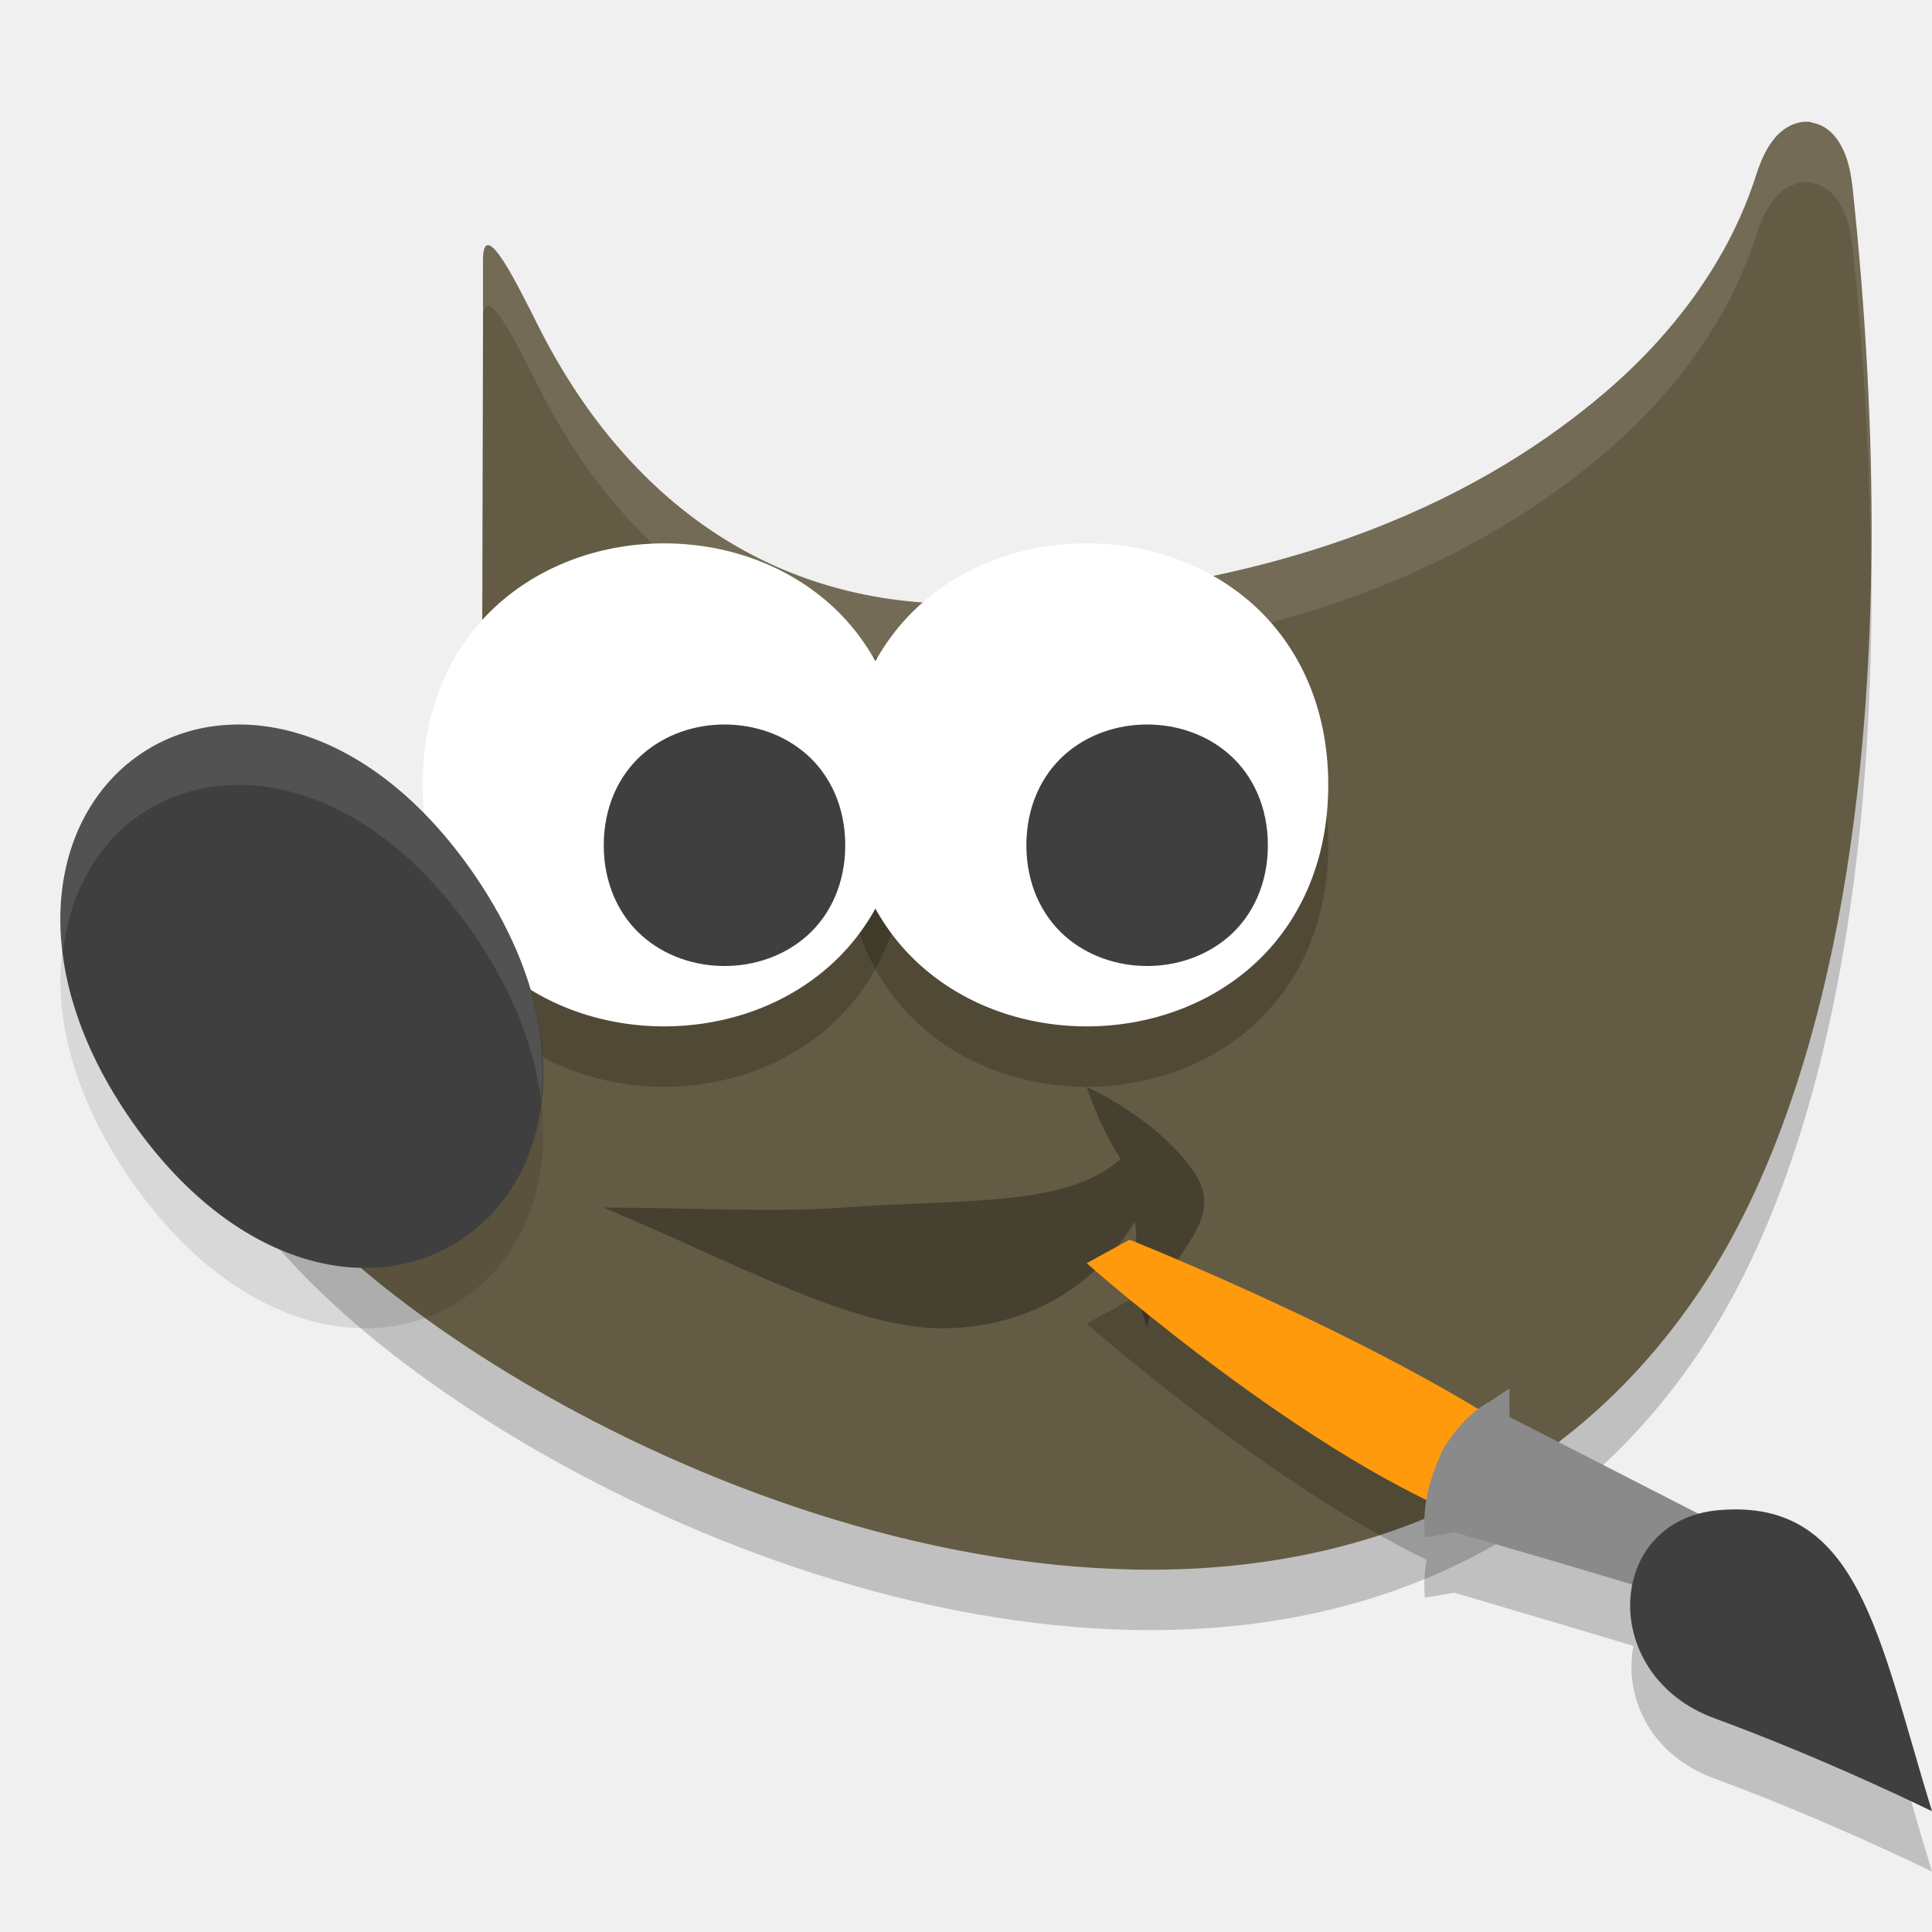
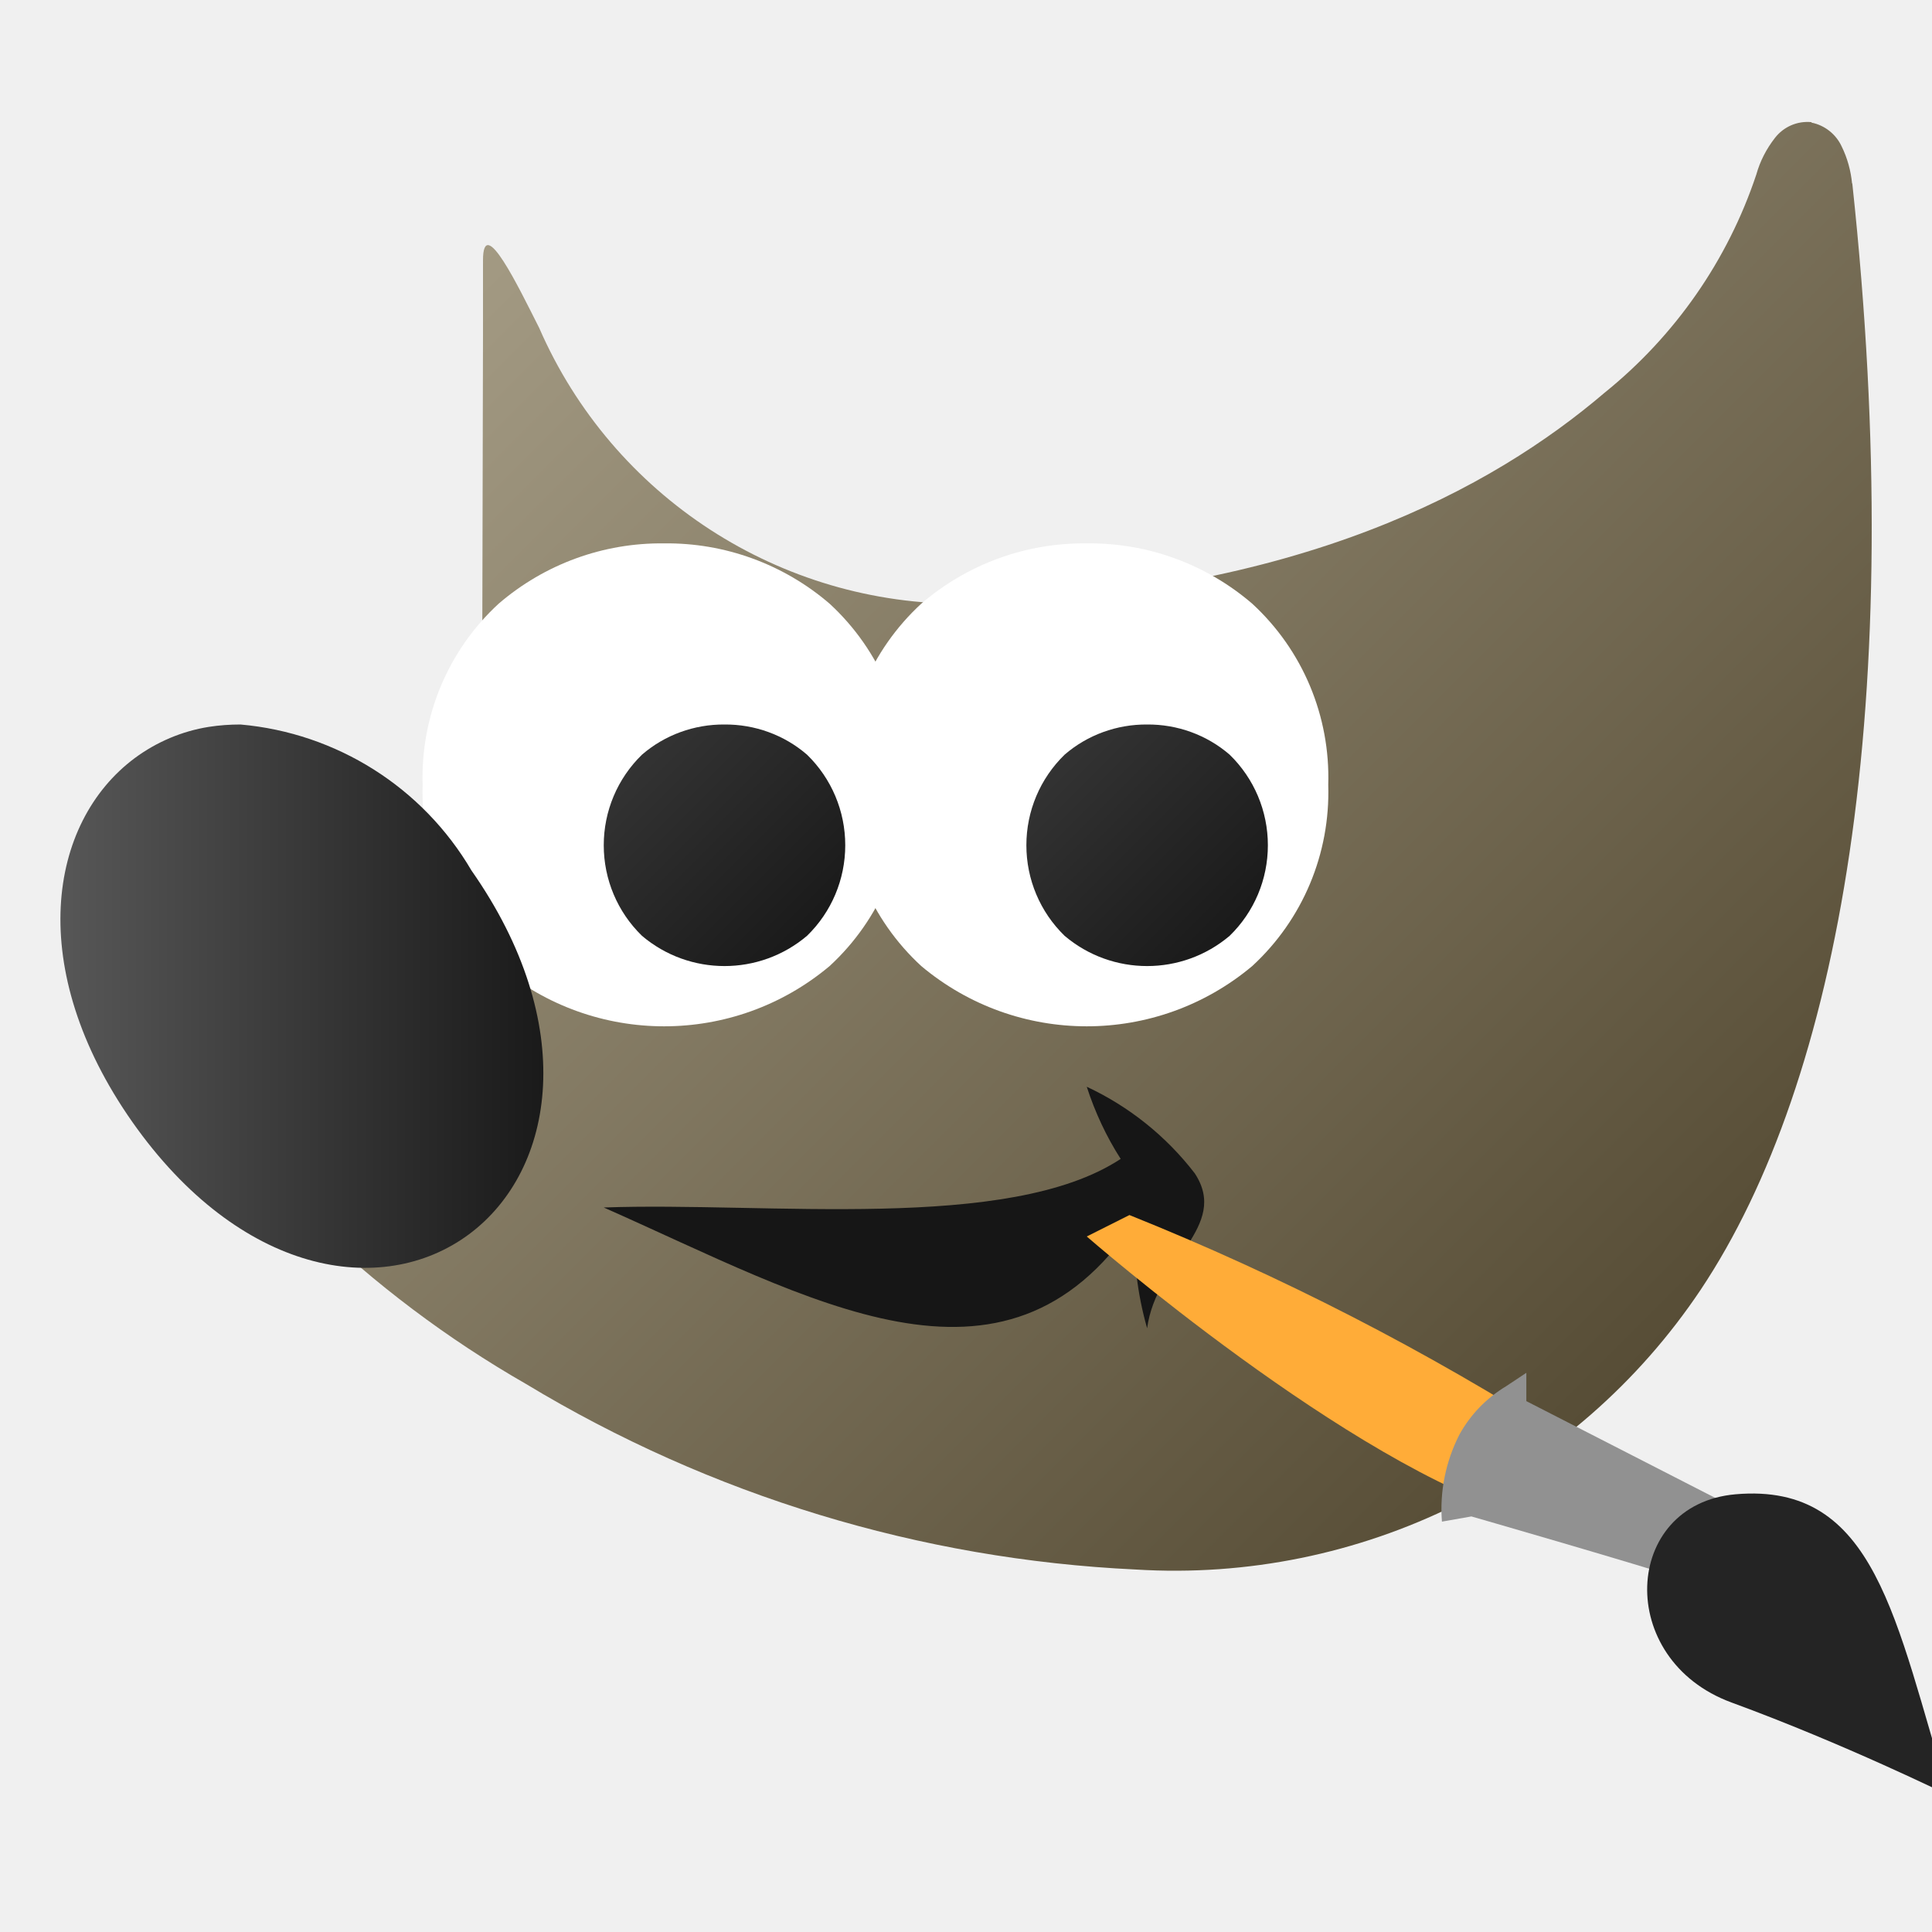
- <svg xmlns="http://www.w3.org/2000/svg" width="32" height="32" version="1.1">
-   <path style="opacity:0.2;fill-rule:evenodd" d="M 30.004,3.023 C 29.756,2.984 29.533,3.124 29.398,3.284 29.264,3.443 29.171,3.641 29.09,3.89 28.95,4.321 28.435,5.922 26.579,7.505 24.723,9.087 21.522,10.857 15.975,11 12.602,11.039 10.275,9.59 8.93,6.928 8.594,6.264 8,5.026 8,5.814 v 1.218 l -0.017,6.303 0.034,0.083 c 0,0 0.302,0.671 -0.017,1.576 -0.319,0.904 -1.473,2.224 -4.288,3.069 l -0.344,0.102 0.065,0.362 c 0.156,0.878 0.778,1.777 1.697,2.698 0.919,0.921 2.148,1.853 3.58,2.695 2.864,1.685 6.533,3.016 10.097,3.078 3.564,0.062 7.052,-1.184 9.359,-4.636 2.307,-3.452 3.433,-9.741 2.511,-18.321 h -0.002 C 30.647,3.805 30.595,3.604 30.502,3.427 30.409,3.251 30.252,3.069 30.004,3.03 Z" />
-   <path style="fill:#645b44;fill-rule:evenodd" d="M 30.004,2.023 C 29.756,1.984 29.533,2.124 29.398,2.284 29.264,2.443 29.171,2.641 29.09,2.89 28.95,3.321 28.435,4.922 26.579,6.505 24.723,8.087 21.522,9.857 15.975,10 12.602,10.039 10.275,8.09 8.93,5.429 8.594,4.764 8,3.526 8,4.314 v 1.218 l -0.017,6.803 0.034,0.083 c 0,0 0.302,0.671 -0.017,1.576 C 7.681,14.898 6.527,16.218 3.712,17.062 l -0.344,0.102 0.065,0.362 c 0.156,0.878 0.778,1.777 1.697,2.698 0.919,0.921 2.148,1.853 3.58,2.695 2.864,1.685 6.533,3.016 10.097,3.078 3.564,0.062 7.052,-1.184 9.359,-4.636 2.307,-3.452 3.433,-9.741 2.511,-18.321 h -0.002 C 30.647,2.805 30.595,2.604 30.502,2.427 30.409,2.251 30.252,2.069 30.004,2.03 Z" />
-   <path style="opacity:0.1;fill:#ffffff;fill-rule:evenodd" d="m 30.004,2.023 c -0.248,-0.039 -0.471,0.1 -0.605,0.26 -0.134,0.16 -0.228,0.358 -0.309,0.607 -0.14,0.431 -0.654,2.031 -2.51,3.613 -1.856,1.582 -5.058,3.353 -10.605,3.496 C 12.601,10.039 10.275,8.089 8.93,5.428 8.594,4.763 8,3.527 8,4.314 v 1 C 8,4.527 8.594,5.763 8.93,6.428 10.275,9.089 12.601,11.039 15.975,11 21.522,10.857 24.724,9.086 26.58,7.504 28.436,5.922 28.95,4.322 29.09,3.891 29.171,3.641 29.264,3.443 29.398,3.283 29.533,3.124 29.756,2.984 30.004,3.023 v 0.006 c 0.248,0.039 0.405,0.222 0.498,0.398 0.093,0.176 0.145,0.378 0.174,0.613 h 0.002 c 0.206,1.917 0.295,3.699 0.307,5.381 0.03,-1.96 -0.06,-4.081 -0.307,-6.381 h -0.002 C 30.647,2.805 30.595,2.604 30.502,2.428 30.409,2.252 30.252,2.069 30.004,2.029 Z M 8,5.531 7.982,12.334 7.984,12.34 8,6.531 Z M 8.074,13.65 C 8.051,13.764 8.044,13.871 8,13.994 7.681,14.899 6.527,16.218 3.713,17.062 l -0.344,0.102 0.064,0.363 c 0.033,0.188 0.098,0.377 0.172,0.566 L 3.713,18.062 C 6.527,17.218 7.681,15.899 8,14.994 8.237,14.323 8.144,13.886 8.074,13.65 Z" />
-   <path style="opacity:0.2;fill-rule:evenodd" d="m 17.999,10 c -0.99,0 -1.984,0.327 -2.741,1 C 14.501,11.673 14,12.699 14,14.001 c 0,1.302 0.501,2.326 1.258,2.999 0.757,0.673 1.752,1 2.741,1 0.99,0 1.984,-0.327 2.741,-1 C 21.498,16.327 22,15.303 22,14.001 c 0,-1.302 -0.502,-2.328 -1.259,-3.001 -0.757,-0.673 -1.752,-1 -2.741,-1 z" />
-   <path style="opacity:0.2;fill-rule:evenodd" d="m 10.999,10 c -0.99,0 -1.984,0.327 -2.741,1 C 7.501,11.673 7,12.699 7,14.001 c 0,1.302 0.501,2.326 1.258,2.999 0.757,0.673 1.752,1 2.741,1 0.99,0 1.984,-0.327 2.741,-1 C 14.498,16.327 15,15.303 15,14.001 c 0,-1.302 -0.502,-2.328 -1.259,-3.001 -0.757,-0.673 -1.752,-1 -2.741,-1 z" />
-   <path style="fill:#ffffff;fill-rule:evenodd" d="M 10.999,9 C 10.01,9 9.015,9.327 8.258,10 7.501,10.673 7,11.699 7,13.001 7,14.303 7.501,15.327 8.258,16 9.015,16.673 10.01,17 10.999,17 c 0.99,0 1.984,-0.327 2.741,-1 C 14.498,15.327 15,14.303 15,13.001 15,11.699 14.498,10.673 13.741,10 12.983,9.327 11.989,9 10.999,9 Z" />
-   <path style="fill:#3f3f3f;fill-rule:evenodd" d="m 12,12 c -0.49,0 -0.986,0.162 -1.367,0.501 C 10.251,12.841 10,13.363 10,14 c 0,0.637 0.251,1.159 0.633,1.499 C 11.014,15.838 11.51,16 12,16 c 0.49,0 0.986,-0.162 1.367,-0.501 0.382,-0.339 0.633,-0.862 0.633,-1.499 0,-0.637 -0.251,-1.159 -0.633,-1.499 C 12.986,12.162 12.49,12 12,12 Z" />
-   <path style="opacity:0.3;fill-rule:evenodd" d="m 10,20.001 c 1.444,0 2.76,0.086 3.954,0 1.983,-0.145 3.727,-0.001 4.608,-0.806 C 18.189,18.626 18,18.002 18,18.002 c 0,0 1.206,0.543 1.789,1.432 C 20.37,20.32 19.152,20.866 19,22 18.662,21.004 18.882,20.631 18.797,20.235 18.182,21.24 17.122,21.961 15.697,22 14.181,22.042 12.25,20.942 10,20.003 Z" />
-   <path style="opacity:0.1;fill-rule:evenodd" d="m 3.983,13 c -0.177,0 -0.352,0.011 -0.521,0.039 -0.451,0.073 -0.869,0.25 -1.229,0.517 -1.441,1.069 -1.82,3.491 -0.041,6.027 1.779,2.536 4.134,2.93 5.574,1.861 1.441,-1.069 1.821,-3.491 0.042,-6.027 -1.168,-1.664 -2.583,-2.406 -3.826,-2.417 z" />
-   <path style="fill:#3f3f3f;fill-rule:evenodd" d="m 3.983,12 c -0.177,0 -0.352,0.011 -0.521,0.039 -0.451,0.073 -0.869,0.25 -1.229,0.517 -1.441,1.069 -1.82,3.491 -0.041,6.027 1.779,2.536 4.134,2.93 5.574,1.861 1.441,-1.069 1.821,-3.491 0.042,-6.027 -1.168,-1.664 -2.583,-2.406 -3.826,-2.417 z" />
-   <path style="fill:#ffffff;fill-rule:evenodd" d="m 17.999,9 c -0.99,0 -1.984,0.327 -2.741,1 C 14.501,10.673 14,11.699 14,13.001 c 0,1.302 0.501,2.326 1.258,2.999 C 16.015,16.673 17.01,17 17.999,17 c 0.99,0 1.984,-0.327 2.741,-1 C 21.498,15.327 22,14.303 22,13.001 22,11.699 21.498,10.673 20.741,10 19.983,9.327 18.989,9 17.999,9 Z" />
-   <path style="fill:#3f3f3f;fill-rule:evenodd" d="m 19,12 c -0.49,0 -0.986,0.162 -1.367,0.501 C 17.251,12.841 17,13.363 17,14 c 0,0.637 0.251,1.159 0.633,1.499 C 18.014,15.838 18.51,16 19,16 c 0.49,0 0.986,-0.162 1.367,-0.501 0.382,-0.339 0.633,-0.862 0.633,-1.499 0,-0.637 -0.251,-1.159 -0.633,-1.499 C 19.986,12.162 19.49,12 19,12 Z" />
-   <path style="opacity:0.1;fill:#ffffff;fill-rule:evenodd" d="M 3.982,12 C 3.805,12 3.63,12.011 3.461,12.039 3.01,12.113 2.593,12.289 2.232,12.557 1.345,13.215 0.866,14.389 1.041,15.785 1.146,14.838 1.568,14.05 2.232,13.557 2.593,13.289 3.01,13.113 3.461,13.039 3.63,13.011 3.805,13 3.982,13 c 1.242,0.011 2.658,0.752 3.826,2.416 0.683,0.974 1.042,1.929 1.15,2.799 C 9.082,17.109 8.767,15.782 7.809,14.416 6.641,12.752 5.225,12.011 3.982,12 Z" />
-   <path style="opacity:0.2" d="M 18.709,21.533 18,21.924 c 0,0 2.965,2.619 5.629,3.912 -0.034,0.195 -0.047,0.391 -0.029,0.627 l 0.49,-0.082 c 0,0 1.7,0.499 2.965,0.881 -0.16,0.818 0.252,1.798 1.342,2.197 C 30.264,30.143 32,31 32,31 c -0.891,-2.894 -1.207,-5.193 -3.535,-4.988 -0.119,0.01 -0.229,0.032 -0.334,0.061 L 25,24.469 V 24 l -0.338,0.223 c -0.059,0.033 -0.107,0.088 -0.162,0.129 -2.467,-1.493 -5.791,-2.818 -5.791,-2.818 z" />
-   <path style="fill:#ff9a0c" d="m 24.977,25.38 0.648,-1.291 c -2.412,-1.765 -6.916,-3.556 -6.916,-3.556 l -0.71,0.39 c 0,0 4.089,3.627 6.977,4.457 z" />
-   <path style="fill:#8a8a8a" d="m 25,23 -0.338,0.222 c -0.313,0.171 -0.567,0.463 -0.773,0.8 -0.236,0.554 -0.329,0.9 -0.288,1.442 l 0.49,-0.084 c 0,0 2.558,0.734 3.77,1.12 l 0.142,-0.273 0.499,-0.965 -3.5,-1.793 z" />
-   <path style="fill:#3f3f3f" d="m 32,30 c -0.891,-2.894 -1.207,-5.192 -3.534,-4.987 -1.876,0.165 -2.007,2.737 -0.069,3.447 C 30.264,29.144 32,30 32,30 Z" />
+ <svg xmlns="http://www.w3.org/2000/svg" width="32px" height="32px" viewBox="0 0 32 32" version="1.1">
+   <defs>
+     <linearGradient id="linear0" gradientUnits="userSpaceOnUse" x1="9.322" y1="2.801" x2="28.175" y2="21.654">
+       <stop offset="0" style="stop-color:rgb(63.922%,60.392%,51.373%);stop-opacity:1;" />
+       <stop offset="1" style="stop-color:rgb(34.118%,30.196%,21.176%);stop-opacity:1;" />
+     </linearGradient>
+     <linearGradient id="linear1" gradientUnits="userSpaceOnUse" x1="10.565" y1="12.565" x2="13.435" y2="15.435">
+       <stop offset="0" style="stop-color:rgb(20%,20%,20%);stop-opacity:1;" />
+       <stop offset="1" style="stop-color:rgb(10.196%,10.196%,10.196%);stop-opacity:1;" />
+     </linearGradient>
+     <linearGradient id="linear2" gradientUnits="userSpaceOnUse" x1="1" y1="16.5" x2="9" y2="16.5">
+       <stop offset="0" style="stop-color:rgb(34.118%,34.118%,34.118%);stop-opacity:1;" />
+       <stop offset="1" style="stop-color:rgb(10.196%,10.196%,10.196%);stop-opacity:1;" />
+     </linearGradient>
+     <linearGradient id="linear3" gradientUnits="userSpaceOnUse" x1="17.565" y1="12.565" x2="20.435" y2="15.435">
+       <stop offset="0" style="stop-color:rgb(20%,20%,20%);stop-opacity:1;" />
+       <stop offset="1" style="stop-color:rgb(10.196%,10.196%,10.196%);stop-opacity:1;" />
+     </linearGradient>
+   </defs>
+   <g id="surface1">
+     <path style=" stroke:none;fill-rule:evenodd;fill:url(#linear0);" d="M 30.004 2.023 C 29.77 2 29.543 2.098 29.398 2.285 C 29.258 2.465 29.152 2.668 29.09 2.891 C 28.617 4.309 27.746 5.562 26.578 6.504 C 24.723 8.086 21.523 9.855 15.977 10 C 12.922 10.027 10.148 8.227 8.93 5.43 C 8.594 4.766 8 3.527 8 4.312 L 8 5.531 L 7.984 12.336 L 8.016 12.418 C 8.199 12.93 8.195 13.488 8 13.992 C 7.68 14.898 6.527 16.219 3.711 17.062 L 3.367 17.164 L 3.434 17.527 C 3.723 18.574 4.312 19.512 5.129 20.227 C 6.207 21.27 7.41 22.176 8.711 22.922 C 11.77 24.77 15.238 25.828 18.809 25.996 C 22.531 26.227 26.094 24.461 28.168 21.363 C 30.473 17.91 31.602 11.621 30.68 3.039 L 30.676 3.039 C 30.656 2.828 30.598 2.617 30.504 2.426 C 30.41 2.223 30.223 2.074 30.004 2.031 Z M 30.004 2.023 " />
+     <path style=" stroke:none;fill-rule:evenodd;fill:rgb(100%,100%,100%);fill-opacity:1;" d="M 11 9 C 9.992 8.988 9.02 9.344 8.258 10 C 7.422 10.77 6.965 11.863 7 13 C 6.965 14.137 7.422 15.23 8.258 16 C 9.844 17.332 12.156 17.332 13.742 16 C 14.578 15.23 15.035 14.137 15 13 C 15.035 11.863 14.578 10.77 13.742 10 C 12.98 9.344 12.004 8.988 11 9 Z M 11 9 " />
+     <path style=" stroke:none;fill-rule:evenodd;fill:url(#linear1);" d="M 12 12 C 11.5 11.996 11.012 12.172 10.633 12.5 C 10.227 12.895 10 13.434 10 14 C 10 14.566 10.227 15.105 10.633 15.5 C 11.422 16.168 12.578 16.168 13.367 15.5 C 13.773 15.105 14 14.566 14 14 C 14 13.434 13.773 12.895 13.367 12.5 C 12.988 12.172 12.5 11.996 12 12 Z M 12 12 " />
+     <path style=" stroke:none;fill-rule:evenodd;fill:rgb(8.627%,8.627%,8.627%);fill-opacity:1;" d="M 10 20 C 12.695 19.902 16.707 20.418 18.562 19.195 C 18.324 18.824 18.137 18.422 18 18 C 18.703 18.328 19.316 18.82 19.789 19.434 C 20.371 20.32 19.152 20.867 19 22 C 18.836 21.426 18.766 20.832 18.797 20.234 C 16.641 23.457 13.414 21.508 10 20 Z M 10 20 " />
+     <path style=" stroke:none;fill-rule:evenodd;fill:url(#linear2);" d="M 3.984 12 C 3.809 12 3.633 12.012 3.461 12.039 C 3.016 12.109 2.594 12.289 2.234 12.555 C 0.793 13.625 0.414 16.047 2.191 18.582 C 3.973 21.117 6.324 21.512 7.766 20.445 C 9.207 19.375 9.586 16.953 7.809 14.418 C 7 13.039 5.574 12.141 3.984 12 Z M 3.984 12 " />
+     <path style=" stroke:none;fill-rule:evenodd;fill:rgb(100%,100%,100%);fill-opacity:1;" d="M 18 9 C 16.992 8.988 16.02 9.344 15.258 10 C 14.422 10.77 13.965 11.863 14 13 C 13.965 14.137 14.422 15.23 15.258 16 C 16.844 17.332 19.156 17.332 20.742 16 C 21.578 15.23 22.035 14.137 22 13 C 22.035 11.863 21.578 10.77 20.742 10 C 19.98 9.344 19.004 8.988 18 9 Z M 18 9 " />
+     <path style=" stroke:none;fill-rule:evenodd;fill:url(#linear3);" d="M 19 12 C 18.5 11.996 18.012 12.172 17.633 12.5 C 17.227 12.895 17 13.434 17 14 C 17 14.566 17.227 15.105 17.633 15.5 C 18.422 16.168 19.578 16.168 20.367 15.5 C 20.773 15.105 21 14.566 21 14 C 21 13.434 20.773 12.895 20.367 12.5 C 19.988 12.172 19.5 11.996 19 12 Z M 19 12 " />
+     <path style=" stroke:none;fill-rule:nonzero;fill:rgb(100%,67.451%,21.961%);fill-opacity:1;" d="M 25.262 25.117 L 25.91 23.828 C 23.629 22.371 21.219 21.133 18.707 20.125 L 18 20.48 C 18 20.48 22.371 24.289 25.262 25.117 Z M 25.262 25.117 " />
+     <path style=" stroke:none;fill-rule:nonzero;fill:rgb(56.863%,56.863%,56.863%);fill-opacity:1;" d="M 25.281 22.738 L 24.945 22.961 C 24.621 23.156 24.355 23.43 24.172 23.762 C 23.945 24.207 23.844 24.703 23.883 25.203 L 24.371 25.117 C 24.371 25.117 26.93 25.852 28.141 26.238 L 28.285 25.965 L 28.781 25 L 25.281 23.207 Z M 25.281 22.738 " />
+     <path style=" stroke:none;fill-rule:nonzero;fill:rgb(14.118%,14.118%,14.118%);fill-opacity:1;" d="M 32.281 29.738 C 31.391 26.844 31.074 24.547 28.746 24.75 C 26.871 24.914 26.742 27.488 28.68 28.199 C 30.547 28.883 32.281 29.738 32.281 29.738 Z M 32.281 29.738 " />
+   </g>
</svg>
